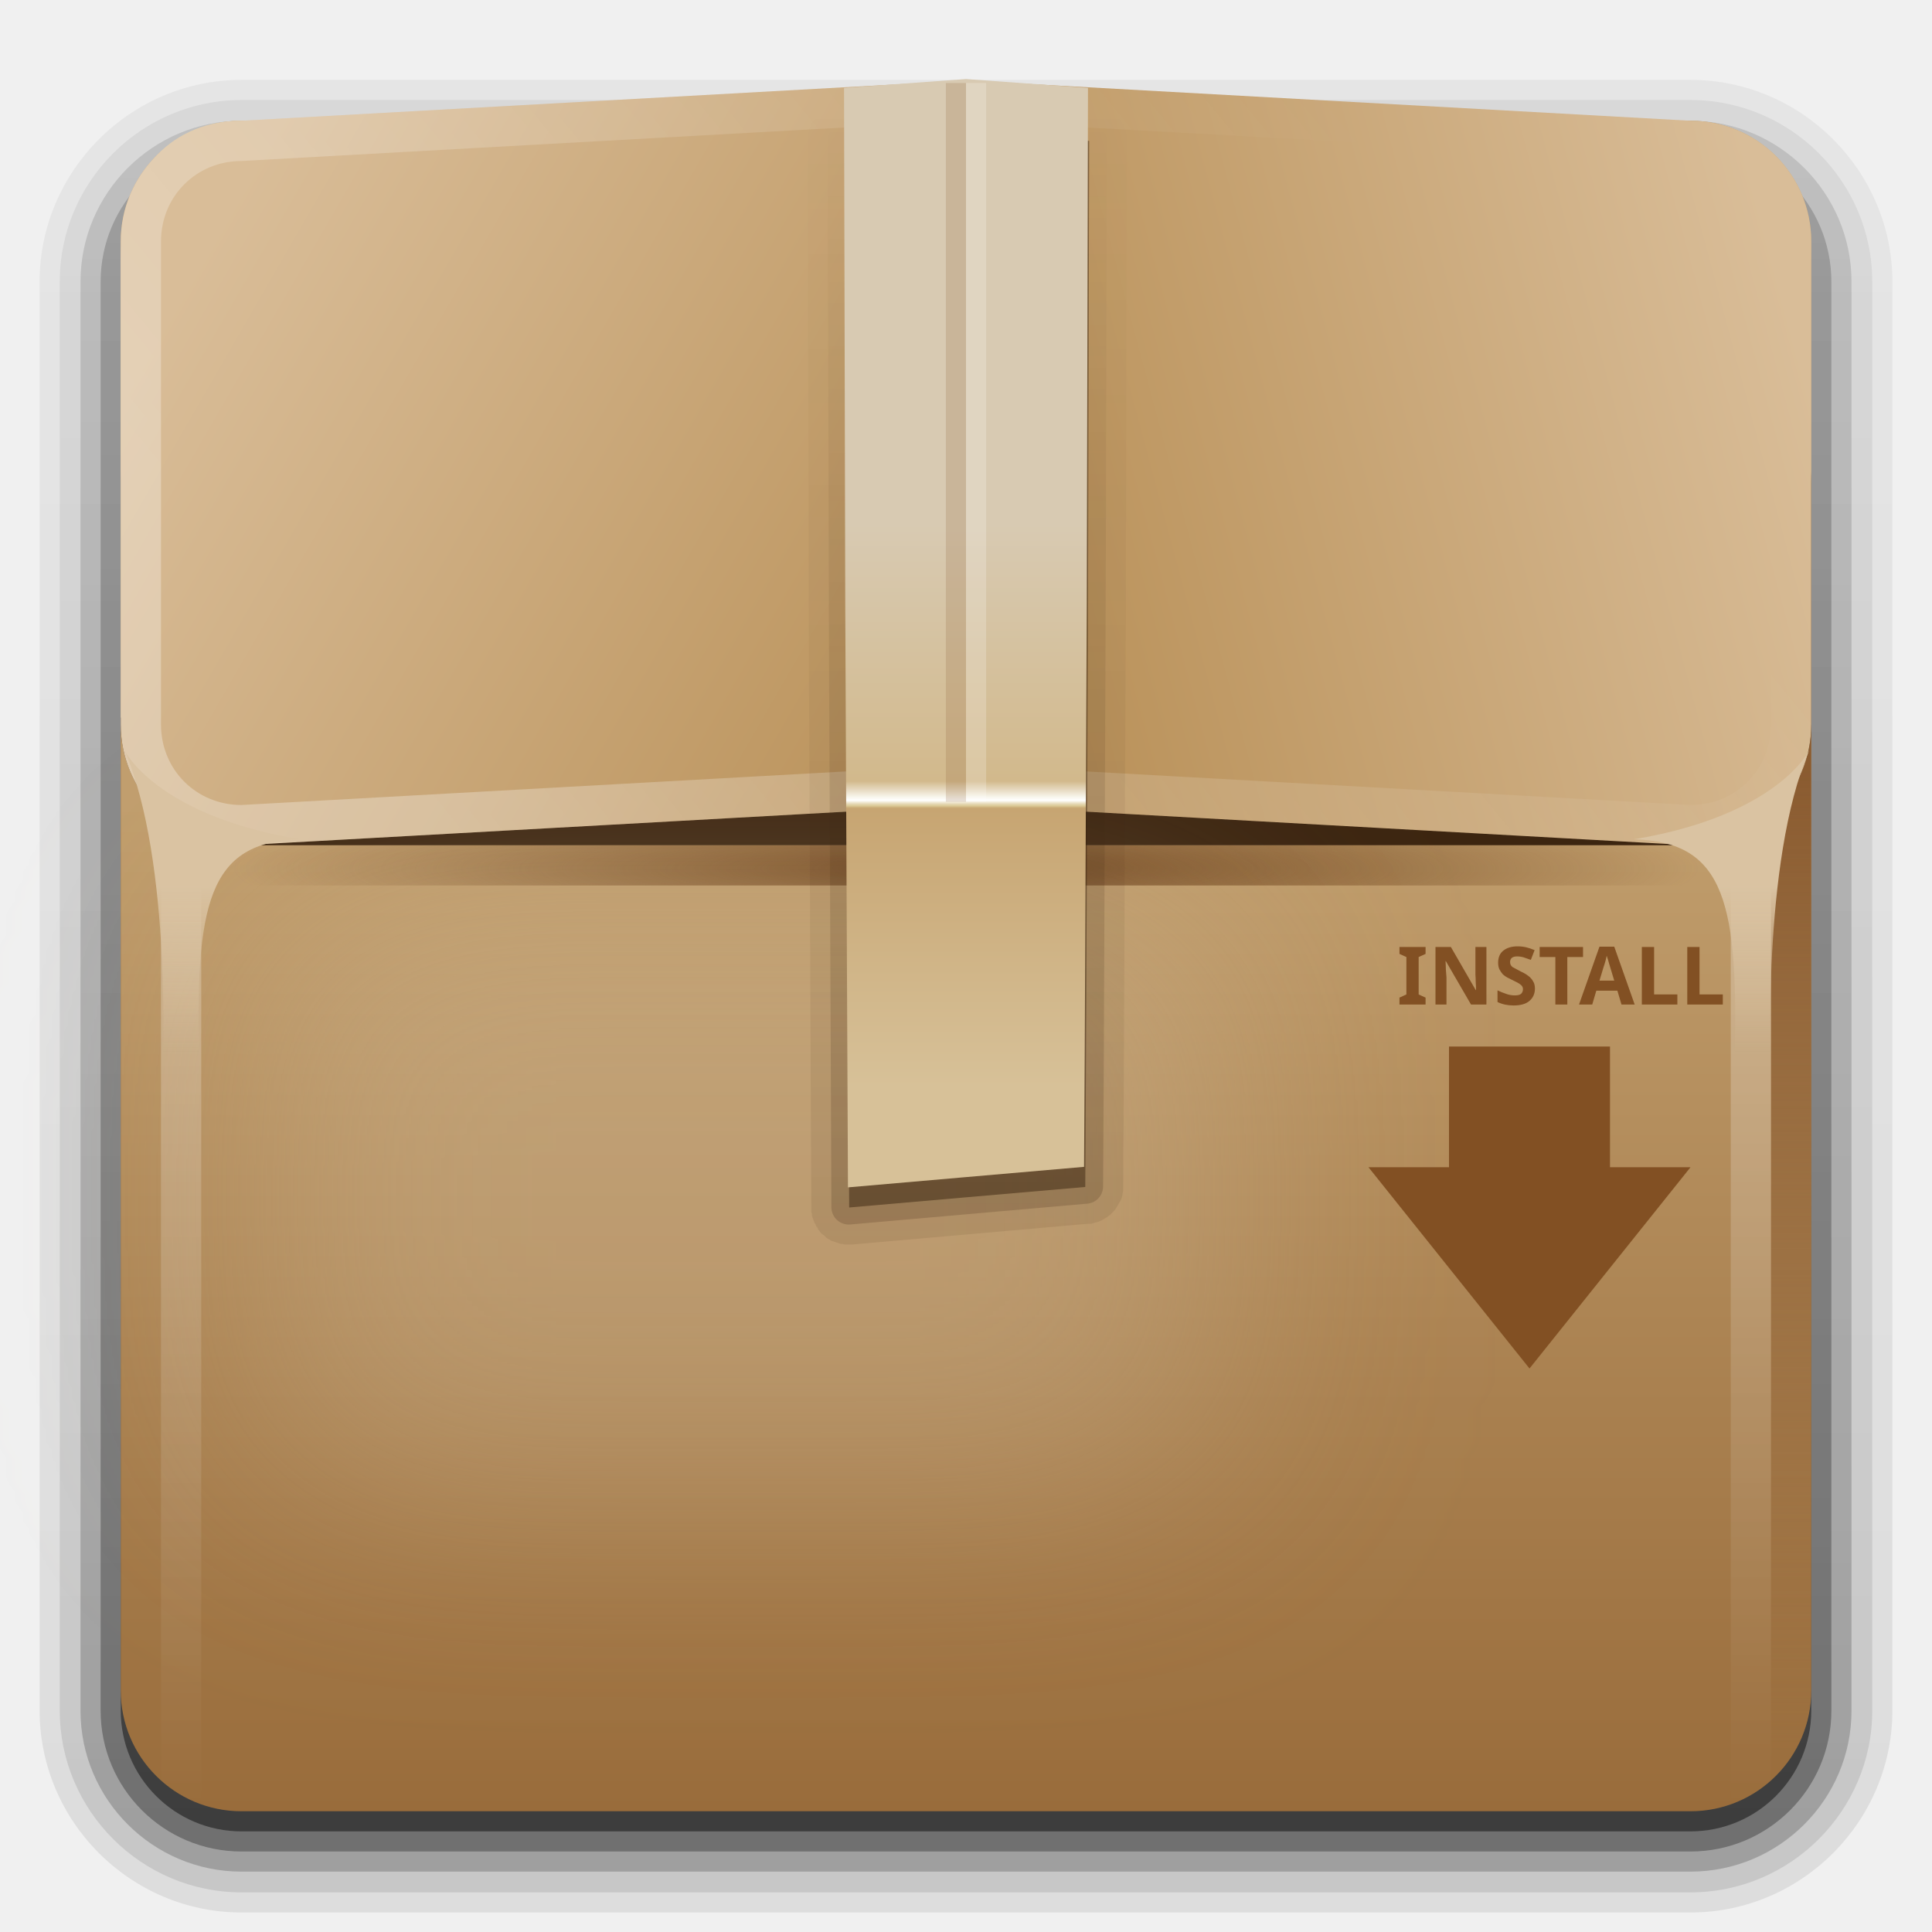
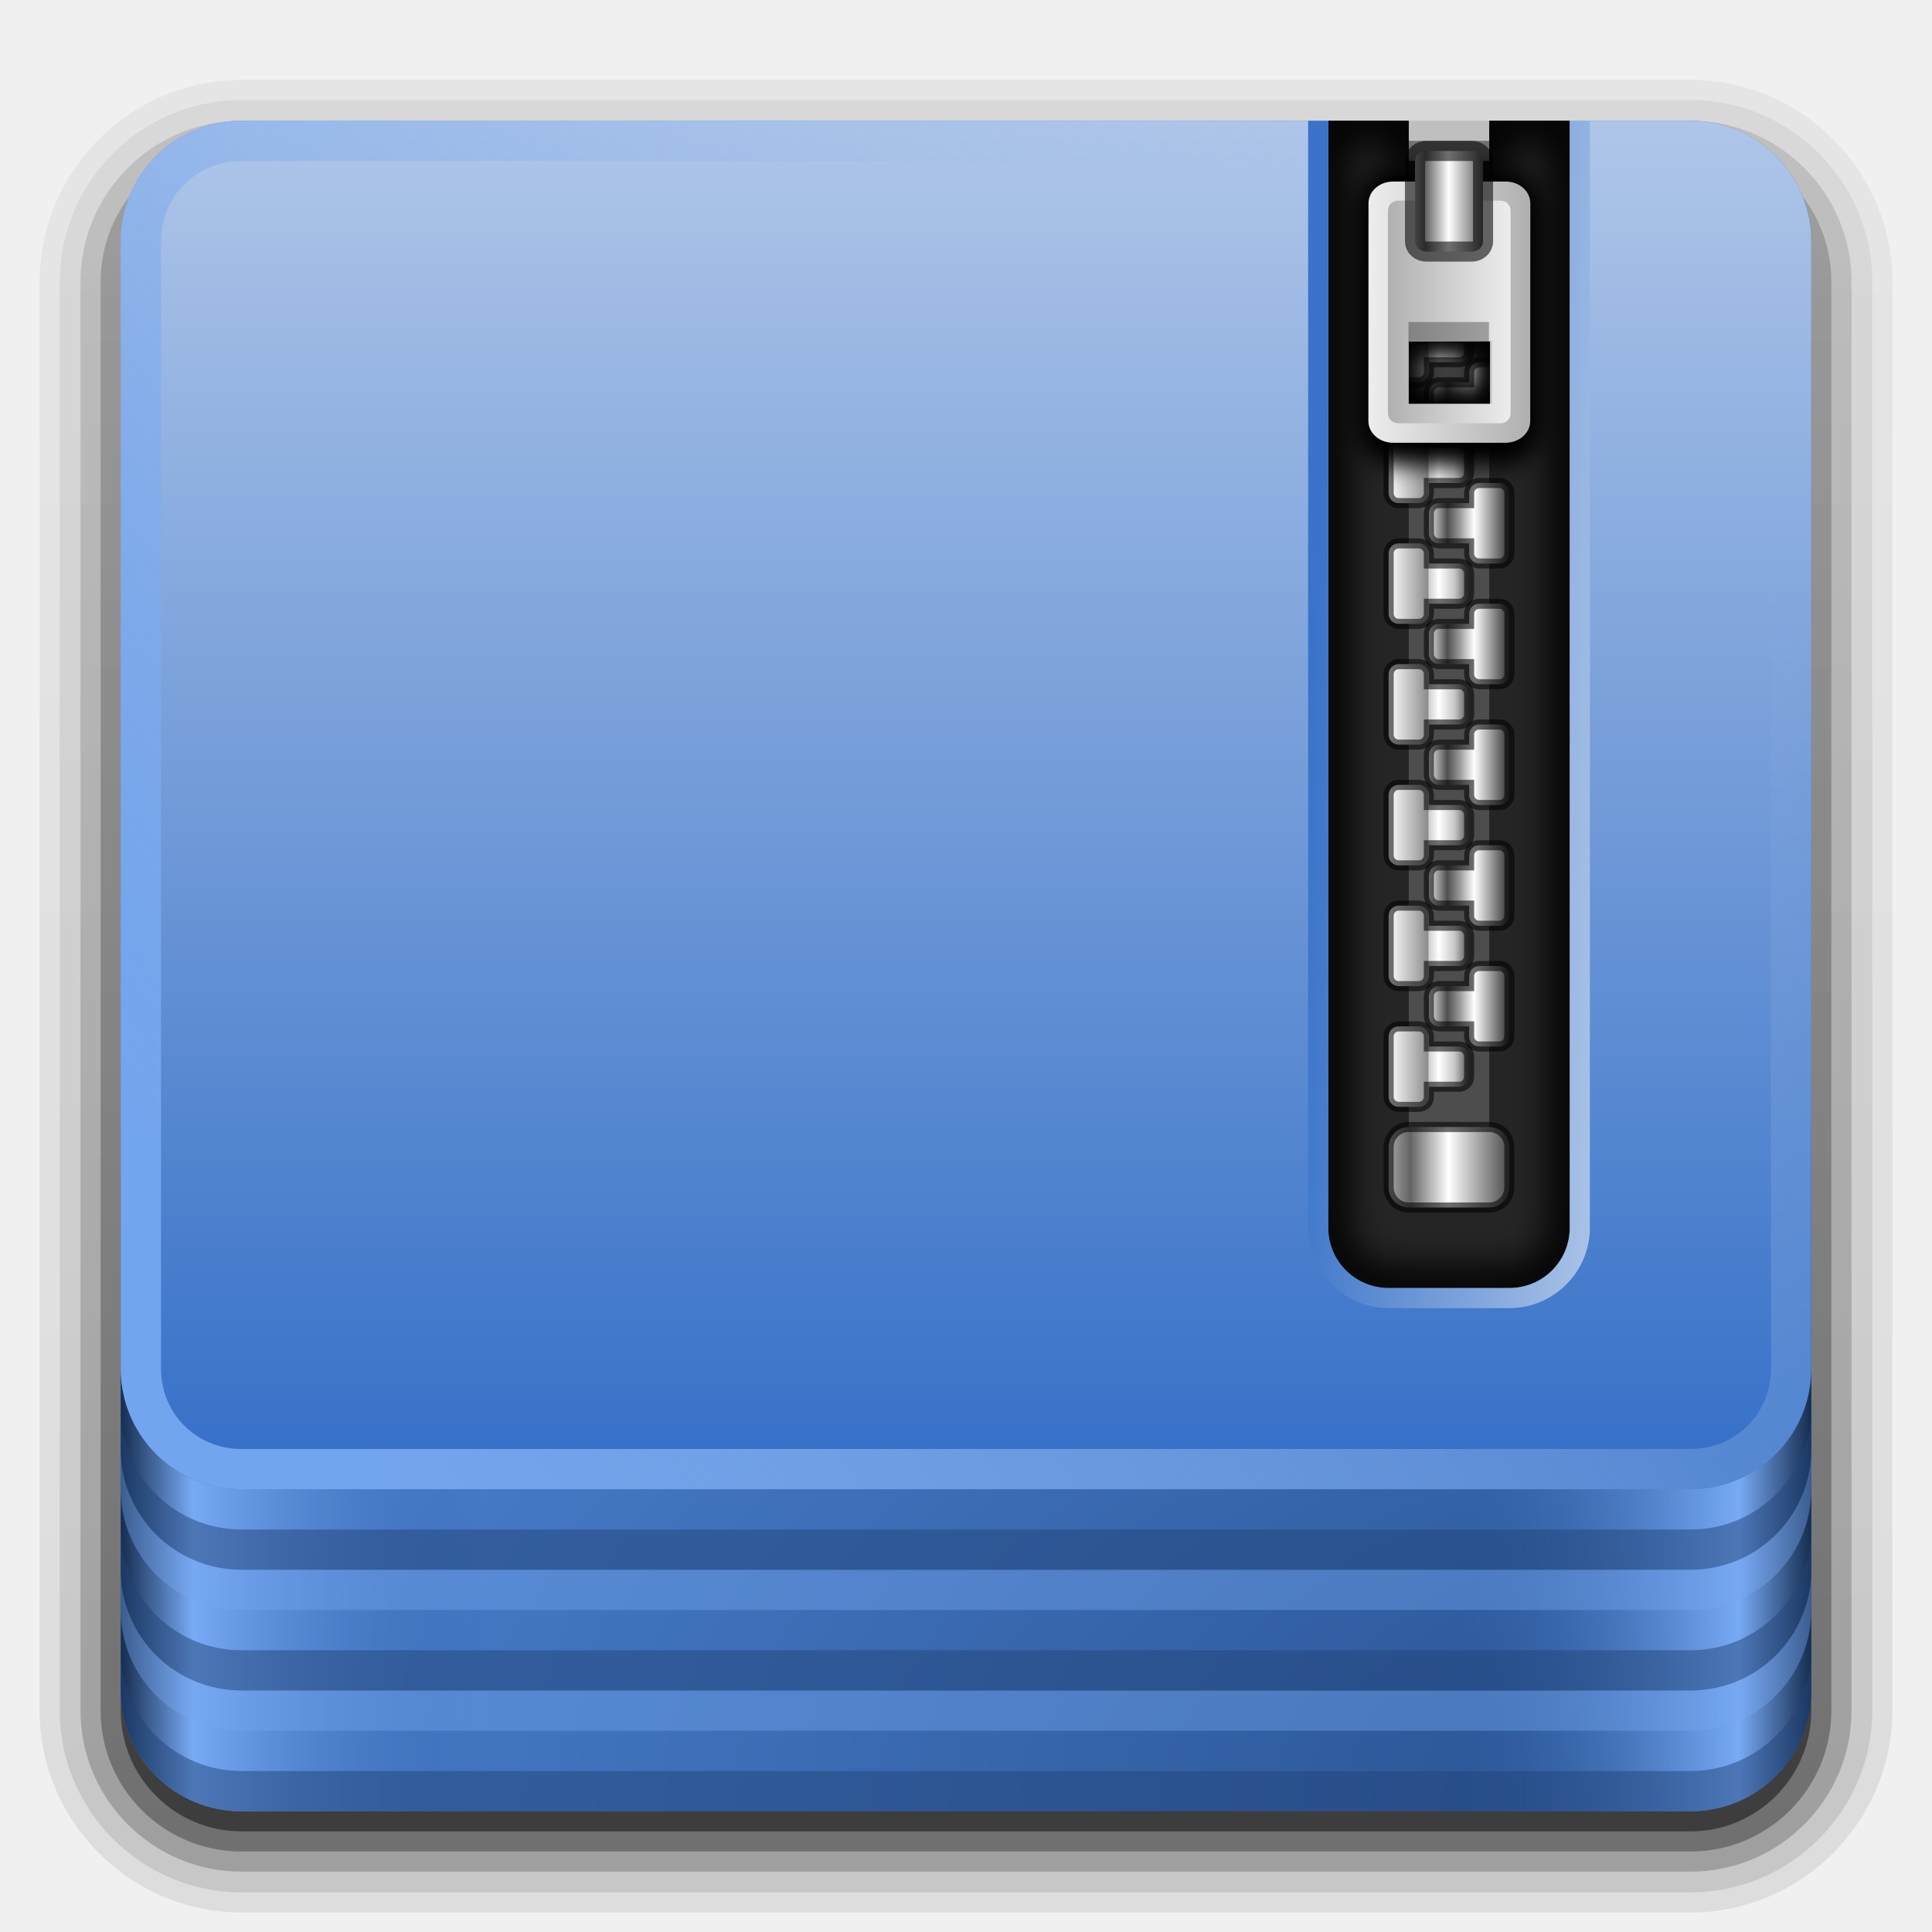
- <svg xmlns="http://www.w3.org/2000/svg" xmlns:xlink="http://www.w3.org/1999/xlink" version="1.0" width="96" height="96" id="svg2408" style="display:inline">
+ <svg xmlns="http://www.w3.org/2000/svg" xmlns:xlink="http://www.w3.org/1999/xlink" style="display:inline" id="svg2408" height="96" width="96" version="1.0">
  <defs id="defs2410">
-     <linearGradient id="linearGradient4426">
-       <stop id="stop4428" style="stop-color:#71461e;stop-opacity:1" offset="0" />
-       <stop id="stop4430" style="stop-color:#71461e;stop-opacity:0" offset="1" />
+     <linearGradient id="linearGradient3327">
+       <stop offset="0" style="stop-color:#73a5ee;stop-opacity:1" id="stop3329" />
+       <stop offset="1" style="stop-color:#abc3e7;stop-opacity:0" id="stop3335" />
    </linearGradient>
-     <linearGradient id="linearGradient4414">
-       <stop id="stop4416" style="stop-color:#dac3a2;stop-opacity:1" offset="0" />
-       <stop id="stop4418" style="stop-color:#dac3a2;stop-opacity:0" offset="1" />
+     <linearGradient id="linearGradient3318">
+       <stop offset="0" style="stop-color:#162d50;stop-opacity:1" id="stop3320" />
+       <stop offset="0.2" style="stop-color:#78aaf5;stop-opacity:1" id="stop3322" />
+       <stop offset="1" style="stop-color:#2d5da5;stop-opacity:0" id="stop3324" />
    </linearGradient>
-     <linearGradient id="linearGradient4370">
-       <stop id="stop4372" style="stop-color:#8a5b30;stop-opacity:1" offset="0" />
-       <stop id="stop4374" style="stop-color:#8a5b30;stop-opacity:0" offset="1" />
+     <linearGradient id="linearGradient3329">
+       <stop offset="0" style="stop-color:#3a73c9;stop-opacity:1" id="stop3331" />
+       <stop offset="1" style="stop-color:#aac3e7;stop-opacity:1" id="stop3333" />
    </linearGradient>
-     <linearGradient id="linearGradient4295">
-       <stop id="stop4297" style="stop-color:#b88f56;stop-opacity:1" offset="0" />
-       <stop id="stop4299" style="stop-color:#d9bd98;stop-opacity:1" offset="1" />
+     <linearGradient id="linearGradient3315">
+       <stop offset="0" style="stop-color:#264f8d;stop-opacity:1" id="stop3317" />
+       <stop offset="1" style="stop-color:#4a7fce;stop-opacity:1" id="stop3319" />
    </linearGradient>
-     <linearGradient id="linearGradient4289">
-       <stop id="stop4291" style="stop-color:#996c3b;stop-opacity:1" offset="0" />
-       <stop id="stop4293" style="stop-color:#c19e6d;stop-opacity:1" offset="1" />
+     <linearGradient id="linearGradient3604">
+       <stop offset="0" style="stop-color:#2f2f2f;stop-opacity:1" id="stop3606" />
+       <stop offset="0.437" style="stop-color:#ffffff;stop-opacity:1" id="stop3608" />
+       <stop offset="0.621" style="stop-color:#979797;stop-opacity:1" id="stop3610" />
+       <stop offset="0.772" style="stop-color:#505050;stop-opacity:1" id="stop3612" />
+       <stop offset="1" style="stop-color:#e6e6e6;stop-opacity:1" id="stop3614" />
    </linearGradient>
-     <linearGradient id="linearGradient5092">
-       <stop id="stop5094" style="stop-color:#be9f6a;stop-opacity:1" offset="0" />
-       <stop id="stop5096" style="stop-color:#e5d2b2;stop-opacity:1" offset="1" />
+     <linearGradient id="linearGradient3435">
+       <stop offset="0" style="stop-color:#ededed;stop-opacity:1" id="stop3437" />
+       <stop offset="1" style="stop-color:#b0b0b0;stop-opacity:1" id="stop3439" />
    </linearGradient>
-     <linearGradient x1="45.448" y1="92.54" x2="45.448" y2="7.017" id="ButtonShadow" gradientUnits="userSpaceOnUse" gradientTransform="scale(1.005865,0.994169)">
-       <stop id="stop3750" style="stop-color:#000000;stop-opacity:1" offset="0" />
-       <stop id="stop3752" style="stop-color:#000000;stop-opacity:0.588" offset="1" />
+     <linearGradient id="linearGradient3354">
+       <stop offset="0" style="stop-color:#b4b4b4;stop-opacity:1" id="stop3356" />
+       <stop offset="0.205" style="stop-color:#646464;stop-opacity:1" id="stop3362" />
+       <stop offset="0.496" style="stop-color:#ffffff;stop-opacity:1" id="stop3364" />
+       <stop offset="1" style="stop-color:#3c3c3c;stop-opacity:1" id="stop3358" />
    </linearGradient>
-     <linearGradient id="linearGradient3737">
-       <stop id="stop3739" style="stop-color:#ffffff;stop-opacity:1" offset="0" />
-       <stop id="stop3741" style="stop-color:#ffffff;stop-opacity:0" offset="1" />
+     <linearGradient id="linearGradient3290">
+       <stop offset="0" style="stop-color:#ffffff;stop-opacity:1" id="stop3292" />
+       <stop offset="0.49" style="stop-color:#8c8c8c;stop-opacity:1" id="stop3304" />
+       <stop offset="0.5" style="stop-color:#cfcfcf;stop-opacity:1" id="stop3306" />
+       <stop offset="0.623" style="stop-color:#ffffff;stop-opacity:1" id="stop3298" />
+       <stop offset="0.817" style="stop-color:#c8c8c8;stop-opacity:1" id="stop3300" />
+       <stop offset="1" style="stop-color:#505050;stop-opacity:1" id="stop3294" />
    </linearGradient>
-     <linearGradient x1="54.187" y1="90" x2="54.187" y2="39.853" id="linearGradient3706" xlink:href="#linearGradient4289" gradientUnits="userSpaceOnUse" />
-     <filter color-interpolation-filters="sRGB" id="filter3174">
-       <feGaussianBlur id="feGaussianBlur3176" stdDeviation="1.71" />
+     <linearGradient id="linearGradient3199">
+       <stop offset="0" style="stop-color:#3771c8;stop-opacity:1" id="stop3201" />
+       <stop offset="1" style="stop-color:#afc6e9;stop-opacity:1" id="stop3203" />
+     </linearGradient>
+     <linearGradient gradientTransform="scale(1.005865,0.994169)" gradientUnits="userSpaceOnUse" id="ButtonShadow" y2="7.017" x2="45.448" y1="92.54" x1="45.448">
+       <stop offset="0" style="stop-color:#000000;stop-opacity:1" id="stop3750" />
+       <stop offset="1" style="stop-color:#000000;stop-opacity:0.588" id="stop3752" />
+     </linearGradient>
+     <filter id="filter3174" color-interpolation-filters="sRGB">
+       <feGaussianBlur stdDeviation="1.71" id="feGaussianBlur3176" />
    </filter>
-     <filter x="-0.312" y="-0.426" width="1.623" height="1.853" color-interpolation-filters="sRGB" id="filter4362">
-       <feGaussianBlur id="feGaussianBlur4364" stdDeviation="6.212" />
+     <linearGradient gradientUnits="userSpaceOnUse" xlink:href="#linearGradient3327" id="linearGradient3220" y2="27.429" x2="87.5" y1="74" x1="19.036" />
+     <linearGradient gradientUnits="userSpaceOnUse" xlink:href="#linearGradient3318" id="linearGradient3234" y2="73" x2="24" y1="73" x1="6" />
+     <linearGradient gradientTransform="matrix(-1,0,0,1,96,0)" gradientUnits="userSpaceOnUse" xlink:href="#linearGradient3318" id="linearGradient3246" y2="73" x2="24" y1="73" x1="6" />
+     <linearGradient gradientUnits="userSpaceOnUse" xlink:href="#linearGradient3199" id="linearGradient3223" y2="5.833" x2="38.748" y1="72.409" x1="38.748" />
+     <radialGradient gradientTransform="matrix(0,-1.085034,2,0,-90,187.6531)" gradientUnits="userSpaceOnUse" xlink:href="#linearGradient3315" id="radialGradient3229" fy="90" fx="90" r="42" cy="90" cx="90" />
+     <clipPath id="clipPath3235">
+       <path style="fill:#ffffff;fill-opacity:1;fill-rule:nonzero;stroke:none" id="path3237" d="m 66,6 0,55 c 0,1.662 1.338,3 3,3 l 6,0 c 1.662,0 3,-1.338 3,-3 l 0,-55 -4,0 0,2 -4,0 0,-2 -4,0 z" />
+     </clipPath>
+     <filter id="filter3243" color-interpolation-filters="sRGB" height="1.073" width="1.332" y="-0.037" x="-0.166">
+       <feGaussianBlur stdDeviation="0.9" id="feGaussianBlur3245" />
    </filter>
-     <linearGradient x1="47.079" y1="32.783" x2="6.596" y2="9.41" id="linearGradient5100" xlink:href="#linearGradient5092" gradientUnits="userSpaceOnUse" />
-     <linearGradient x1="48" y1="42" x2="6.781" y2="18.202" id="linearGradient2489" xlink:href="#linearGradient4295" gradientUnits="userSpaceOnUse" />
-     <linearGradient x1="47.227" y1="29.04" x2="6.33" y2="18.082" id="linearGradient3264" xlink:href="#linearGradient4295" gradientUnits="userSpaceOnUse" gradientTransform="matrix(-1,0,0,1,96,0)" />
-     <linearGradient x1="23.143" y1="42" x2="66.964" y2="6" id="linearGradient3285" xlink:href="#linearGradient3737" gradientUnits="userSpaceOnUse" />
-     <linearGradient x1="8" y1="38.127" x2="8" y2="71.877" id="linearGradient4376" xlink:href="#linearGradient4370" gradientUnits="userSpaceOnUse" />
-     <linearGradient x1="10" y1="40.263" x2="10" y2="89.666" id="linearGradient4394" xlink:href="#linearGradient3737" gradientUnits="userSpaceOnUse" />
-     <linearGradient x1="8" y1="38.127" x2="8" y2="87.03" id="linearGradient4400" xlink:href="#linearGradient4370" gradientUnits="userSpaceOnUse" gradientTransform="matrix(-1,0,0,1,96,0)" />
-     <linearGradient x1="10" y1="40.263" x2="10" y2="89.666" id="linearGradient4402" xlink:href="#linearGradient3737" gradientUnits="userSpaceOnUse" gradientTransform="matrix(-1,0,0,1,96,0)" />
-     <linearGradient x1="8.965" y1="44.04" x2="8.965" y2="52.263" id="linearGradient4420" xlink:href="#linearGradient4414" gradientUnits="userSpaceOnUse" />
-     <linearGradient x1="8.965" y1="44.04" x2="8.965" y2="52.263" id="linearGradient4424" xlink:href="#linearGradient4414" gradientUnits="userSpaceOnUse" gradientTransform="matrix(-1,0,0,1,96.08693,0)" />
-     <radialGradient cx="48" cy="73.146" r="42" fx="48" fy="73.146" id="radialGradient4432" xlink:href="#linearGradient4426" gradientUnits="userSpaceOnUse" gradientTransform="matrix(0.867765,0,0,0.09523809,6.34728,36.19048)" />
-     <linearGradient x1="45.448" y1="92.54" x2="45.448" y2="7.017" id="ButtonShadow-0" gradientUnits="userSpaceOnUse" gradientTransform="matrix(1.005865,0,0,0.994169,100,0)">
-       <stop id="stop3750-8" style="stop-color:#000000;stop-opacity:1" offset="0" />
-       <stop id="stop3752-5" style="stop-color:#000000;stop-opacity:0.588" offset="1" />
+     <linearGradient gradientTransform="translate(0,-1)" gradientUnits="userSpaceOnUse" xlink:href="#linearGradient3354" id="linearGradient3360" y2="59" x2="75.25" y1="59" x1="68.75" />
+     <linearGradient gradientTransform="translate(0,-1)" gradientUnits="userSpaceOnUse" xlink:href="#linearGradient3290" id="linearGradient3372" y2="54" x2="73" y1="54" x1="69" />
+     <linearGradient gradientUnits="userSpaceOnUse" xlink:href="#linearGradient3329" id="linearGradient3393" y2="65" x2="79" y1="64.163" x1="63.485" />
+     <filter id="filter3429" color-interpolation-filters="sRGB" height="1.191" width="1.324" y="-0.095" x="-0.162">
+       <feGaussianBlur stdDeviation="0.536" id="feGaussianBlur3431" />
+     </filter>
+     <linearGradient gradientTransform="matrix(-1,0,0,1,144.0312,-2)" gradientUnits="userSpaceOnUse" xlink:href="#linearGradient3435" id="linearGradient3489" y2="17.5" x2="75.062" y1="17.5" x1="68.969" />
+     <linearGradient gradientTransform="translate(0,-2)" gradientUnits="userSpaceOnUse" xlink:href="#linearGradient3435" id="linearGradient3516" y2="17.763" x2="75.971" y1="17.763" x1="68.029" />
+     <linearGradient gradientTransform="matrix(1.126269,0,0,1,-7.401969,-49.5)" gradientUnits="userSpaceOnUse" xlink:href="#linearGradient3354" id="linearGradient3530" y2="59" x2="72.251" y1="59" x1="68.75" />
+     <linearGradient gradientTransform="matrix(-1,0,0,1,144,-4)" gradientUnits="userSpaceOnUse" xlink:href="#linearGradient3604" id="linearGradient3602" y2="54" x2="73" y1="54" x1="69" />
+     <clipPath id="clipPath3369">
+       <path style="fill:#ffffff;fill-opacity:1;fill-rule:nonzero;stroke:none" id="path3371" d="m 8.031,66.656 c -2.216,0 -4,1.784 -4,4 l 0,32.906 c 0,2.216 1.784,4 4,4 l 46.062,0 c 2.216,0 4,-1.784 4,-4 l 0,-32.906 c 0,-2.216 -1.784,-4 -4,-4 l -46.062,0 z M 31.75,80 c 0.585,1.3e-5 1.099,0.086 1.562,0.281 0.463,0.183 0.897,0.459 1.25,0.812 0.366,0.341 0.663,0.763 0.906,1.25 0.244,0.475 0.448,1.009 0.594,1.594 l -1.719,0.469 c -0.11,-0.414 -0.26,-0.796 -0.406,-1.125 -0.134,-0.329 -0.293,-0.612 -0.5,-0.844 -0.207,-0.244 -0.439,-0.409 -0.719,-0.531 -0.268,-0.134 -0.591,-0.219 -0.969,-0.219 -0.646,1.1e-5 -1.179,0.171 -1.594,0.5 -0.414,0.329 -0.756,0.77 -1,1.281 -0.232,0.5 -0.403,1.047 -0.5,1.656 -0.085,0.609 -0.125,1.177 -0.125,1.75 -2e-6,0.573 0.04,1.179 0.125,1.812 0.085,0.621 0.237,1.214 0.469,1.75 0.232,0.536 0.567,0.99 0.969,1.344 0.414,0.341 0.936,0.5 1.594,0.5 0.439,10e-7 0.839,-0.098 1.156,-0.281 0.329,-0.183 0.612,-0.433 0.844,-0.75 0.231,-0.317 0.416,-0.667 0.562,-1.094 0.158,-0.426 0.258,-0.888 0.344,-1.375 l 1.719,0.531 c -0.134,0.621 -0.331,1.221 -0.562,1.781 -0.219,0.56 -0.509,1.061 -0.875,1.5 -0.366,0.426 -0.801,0.775 -1.312,1.031 -0.5,0.256 -1.099,0.375 -1.781,0.375 -0.658,0 -1.238,-0.105 -1.75,-0.312 -0.512,-0.207 -0.966,-0.49 -1.344,-0.844 -0.366,-0.353 -0.65,-0.756 -0.906,-1.219 -0.244,-0.475 -0.467,-0.976 -0.625,-1.5 -0.146,-0.524 -0.252,-1.045 -0.312,-1.594 -0.061,-0.56 -0.094,-1.113 -0.094,-1.625 -1e-6,-0.487 0.033,-0.995 0.094,-1.531 0.073,-0.536 0.185,-1.051 0.344,-1.562 0.158,-0.512 0.369,-1.018 0.625,-1.469 0.256,-0.463 0.572,-0.865 0.938,-1.219 0.378,-0.353 0.825,-0.618 1.312,-0.812 C 30.562,80.105 31.116,80 31.75,80 z m -11.625,0.219 1.719,0 4.406,13.562 -2,0 -1.219,-4 -4,0 -1.125,4 -1.906,0 4.125,-13.562 z m 18.031,0 7.844,0 0,1.719 -6.094,0 0,3.969 5.281,0 0,1.719 -5.281,0 0,4.438 6.344,0 0,1.719 -8.094,0 0,-13.562 z M 21,82.969 c -0.183,0.877 -0.4,1.753 -0.656,2.594 -0.256,0.829 -0.525,1.659 -0.781,2.5 l 2.906,0 C 22.225,87.222 21.956,86.372 21.688,85.531 21.432,84.691 21.219,83.834 21,82.969 z" />
+     </clipPath>
+     <linearGradient gradientTransform="matrix(1.005865,0,0,0.994169,100,0)" gradientUnits="userSpaceOnUse" id="ButtonShadow-0" y2="7.017" x2="45.448" y1="92.54" x1="45.448">
+       <stop offset="0" style="stop-color:#000000;stop-opacity:1" id="stop3750-8" />
+       <stop offset="1" style="stop-color:#000000;stop-opacity:0.588" id="stop3752-5" />
    </linearGradient>
-     <linearGradient x1="32.251" y1="6.132" x2="32.251" y2="90.239" id="linearGradient3780" xlink:href="#ButtonShadow-0" gradientUnits="userSpaceOnUse" gradientTransform="matrix(1.02381,0,0,1.011905,-1.142857,-98.07143)" />
-     <linearGradient x1="32.251" y1="6.132" x2="32.251" y2="90.239" id="linearGradient3772" xlink:href="#ButtonShadow-0" gradientUnits="userSpaceOnUse" gradientTransform="matrix(1.02381,0,0,1.011905,-1.142857,-98.07143)" />
-     <linearGradient x1="32.251" y1="6.132" x2="32.251" y2="90.239" id="linearGradient3725" xlink:href="#ButtonShadow-0" gradientUnits="userSpaceOnUse" gradientTransform="matrix(1.02381,0,0,1.011905,-1.142857,-98.07143)" />
-     <linearGradient x1="32.251" y1="6.132" x2="32.251" y2="90.239" id="linearGradient3721" xlink:href="#ButtonShadow-0" gradientUnits="userSpaceOnUse" gradientTransform="translate(0,-97)" />
-     <linearGradient x1="32.251" y1="6.132" x2="32.251" y2="90.239" id="linearGradient3760" xlink:href="#ButtonShadow-0" gradientUnits="userSpaceOnUse" gradientTransform="matrix(1.02381,0,0,1.011905,-1.142857,-98.07143)" />
-     <linearGradient x1="50.499" y1="19.882" x2="50.499" y2="47.295" id="linearGradient3277-8" xlink:href="#linearGradient4309-3" gradientUnits="userSpaceOnUse" gradientTransform="matrix(1.020061,0,0,1.020061,-5.298197,5.756205)" />
-     <linearGradient x1="52.25" y1="47.247" x2="52.25" y2="0.239" id="linearGradient4309-3" gradientUnits="userSpaceOnUse">
-       <stop id="stop4311-7" style="stop-color:#d8cab2;stop-opacity:1" offset="0" />
-       <stop id="stop4321-4" style="stop-color:#d2b98c;stop-opacity:1" offset="0.457" />
-       <stop id="stop4323-9" style="stop-color:#f9f7ef;stop-opacity:1" offset="0.486" />
-       <stop id="stop4325-6" style="stop-color:#ffffff;stop-opacity:1" offset="0.491" />
-       <stop id="stop4327-3" style="stop-color:#fbf9f4;stop-opacity:1" offset="0.492" />
-       <stop id="stop4329-5" style="stop-color:#efe7d0;stop-opacity:1" offset="0.495" />
-       <stop id="stop4331-4" style="stop-color:#e4d6b0;stop-opacity:1" offset="0.498" />
-       <stop id="stop4333-7" style="stop-color:#dac894;stop-opacity:1" offset="0.501" />
-       <stop id="stop4335-5" style="stop-color:#c7a572;stop-opacity:1" offset="0.505" />
-       <stop id="stop4347-7" style="stop-color:#d7c198;stop-opacity:1" offset="1" />
-     </linearGradient>
-     <linearGradient x1="46.796" y1="60.307" x2="46.796" y2="6.018" id="linearGradient3942" xlink:href="#linearGradient3928" gradientUnits="userSpaceOnUse" />
-     <linearGradient id="linearGradient3928">
-       <stop id="stop3930" style="stop-color:#3a240f;stop-opacity:1" offset="0" />
-       <stop id="stop3932" style="stop-color:#3a240f;stop-opacity:0" offset="1" />
-     </linearGradient>
-     <linearGradient x1="48.401" y1="61.991" x2="48.401" y2="4.667" id="linearGradient3934" xlink:href="#linearGradient3928" gradientUnits="userSpaceOnUse" />
+     <linearGradient gradientTransform="matrix(1.02381,0,0,1.011905,-1.142857,-98.07143)" gradientUnits="userSpaceOnUse" xlink:href="#ButtonShadow-0" id="linearGradient3780" y2="90.239" x2="32.251" y1="6.132" x1="32.251" />
+     <linearGradient gradientTransform="matrix(1.02381,0,0,1.011905,-1.142857,-98.07143)" gradientUnits="userSpaceOnUse" xlink:href="#ButtonShadow-0" id="linearGradient3772" y2="90.239" x2="32.251" y1="6.132" x1="32.251" />
+     <linearGradient gradientTransform="matrix(1.02381,0,0,1.011905,-1.142857,-98.07143)" gradientUnits="userSpaceOnUse" xlink:href="#ButtonShadow-0" id="linearGradient3725" y2="90.239" x2="32.251" y1="6.132" x1="32.251" />
+     <linearGradient gradientTransform="translate(0,-97)" gradientUnits="userSpaceOnUse" xlink:href="#ButtonShadow-0" id="linearGradient3721" y2="90.239" x2="32.251" y1="6.132" x1="32.251" />
+     <linearGradient gradientTransform="matrix(1.02381,0,0,1.011905,-1.142857,-98.07143)" gradientUnits="userSpaceOnUse" xlink:href="#ButtonShadow-0" id="linearGradient3760" y2="90.239" x2="32.251" y1="6.132" x1="32.251" />
  </defs>
-   <g id="layer2" style="display:none">
-     <path d="M 11,7 48,5 85,7 c 3.324,0 6,2.676 6,6 l 0,73 c 0,3.324 -2.676,6 -6,6 L 11,92 C 7.676,92 5,89.324 5,86 L 5,13 C 5,9.676 7.676,7 11,7 z" id="rect3745" style="opacity:0.9;fill:url(#ButtonShadow);fill-opacity:1;fill-rule:nonzero;stroke:none;filter:url(#filter3174)" />
+   <g style="display:none" id="layer2">
+     <rect style="opacity:0.9;fill:url(#ButtonShadow);fill-opacity:1;fill-rule:nonzero;stroke:none;filter:url(#filter3174)" id="rect3745" y="7" x="5" ry="6" rx="6" height="85" width="86" />
  </g>
-   <g id="layer5" style="display:inline">
-     <path d="m 12,-95.031 c -5.511,0 -10.031,4.52 -10.031,10.031 l 0,71 c 0,5.511 4.52,10.031 10.031,10.031 l 72,0 c 5.511,0 10.031,-4.52 10.031,-10.031 l 0,-71 c 0,-5.511 -4.52,-10.031 -10.031,-10.031 l -72,0 z" transform="scale(1,-1)" id="path3786" style="opacity:0.08;fill:url(#linearGradient3760);fill-opacity:1;fill-rule:nonzero;stroke:none;display:inline" />
-     <path d="m 12,-94.031 c -4.972,0 -9.031,4.06 -9.031,9.031 l 0,71 c 0,4.972 4.06,9.031 9.031,9.031 l 72,0 c 4.972,0 9.031,-4.06 9.031,-9.031 l 0,-71 c 0,-4.972 -4.06,-9.031 -9.031,-9.031 l -72,0 z" transform="scale(1,-1)" id="path3778" style="opacity:0.1;fill:url(#linearGradient3780);fill-opacity:1;fill-rule:nonzero;stroke:none;display:inline" />
-     <path d="m 12,-93 c -4.409,0 -8,3.591 -8,8 l 0,71 c 0,4.409 3.591,8 8,8 l 72,0 c 4.409,0 8,-3.591 8,-8 l 0,-71 c 0,-4.409 -3.591,-8 -8,-8 l -72,0 z" transform="scale(1,-1)" id="path3770" style="opacity:0.2;fill:url(#linearGradient3772);fill-opacity:1;fill-rule:nonzero;stroke:none;display:inline" />
-     <rect width="86" height="85" rx="7" ry="7" x="5" y="-92" transform="scale(1,-1)" id="rect3723" style="opacity:0.3;fill:url(#linearGradient3725);fill-opacity:1;fill-rule:nonzero;stroke:none;display:inline" />
-     <rect width="84" height="84" rx="6" ry="6" x="6" y="-91" transform="scale(1,-1)" id="rect3716" style="opacity:0.45;fill:url(#linearGradient3721);fill-opacity:1;fill-rule:nonzero;stroke:none;display:inline" />
+   <g style="display:inline" id="layer6">
+     <path style="opacity:0.08;fill:url(#linearGradient3760);fill-opacity:1;fill-rule:nonzero;stroke:none;display:inline" id="path3786" transform="scale(1,-1)" d="m 12,-95.031 c -5.511,0 -10.031,4.52 -10.031,10.031 l 0,71 c 0,5.511 4.52,10.031 10.031,10.031 l 72,0 c 5.511,0 10.031,-4.52 10.031,-10.031 l 0,-71 c 0,-5.511 -4.52,-10.031 -10.031,-10.031 l -72,0 z" />
+     <path style="opacity:0.1;fill:url(#linearGradient3780);fill-opacity:1;fill-rule:nonzero;stroke:none;display:inline" id="path3778" transform="scale(1,-1)" d="m 12,-94.031 c -4.972,0 -9.031,4.06 -9.031,9.031 l 0,71 c 0,4.972 4.06,9.031 9.031,9.031 l 72,0 c 4.972,0 9.031,-4.06 9.031,-9.031 l 0,-71 c 0,-4.972 -4.06,-9.031 -9.031,-9.031 l -72,0 z" />
+     <path style="opacity:0.2;fill:url(#linearGradient3772);fill-opacity:1;fill-rule:nonzero;stroke:none;display:inline" id="path3770" transform="scale(1,-1)" d="m 12,-93 c -4.409,0 -8,3.591 -8,8 l 0,71 c 0,4.409 3.591,8 8,8 l 72,0 c 4.409,0 8,-3.591 8,-8 l 0,-71 c 0,-4.409 -3.591,-8 -8,-8 l -72,0 z" />
+     <rect style="opacity:0.3;fill:url(#linearGradient3725);fill-opacity:1;fill-rule:nonzero;stroke:none;display:inline" id="rect3723" transform="scale(1,-1)" y="-92" x="5" ry="7" rx="7" height="85" width="86" />
+     <rect style="opacity:0.45;fill:url(#linearGradient3721);fill-opacity:1;fill-rule:nonzero;stroke:none;display:inline" id="rect3716" transform="scale(1,-1)" y="-91" x="6" ry="6" rx="6" height="84" width="84" />
  </g>
-   <g id="layer1" style="display:inline">
-     <path d="m 6,36 0,48 c 0,1.782 0.775,3.372 2,4.469 L 8,36 6,36 z" id="rect5138" style="fill:url(#linearGradient4376);fill-opacity:1;fill-rule:nonzero;stroke:none" />
-     <rect width="84" height="84" rx="6" ry="6" x="6" y="6" id="rect2419" style="fill:url(#linearGradient3706);fill-opacity:1;fill-rule:nonzero;stroke:none" />
-     <path d="m 6,36 0,2 c 0,3.324 2.676,6 6,6 l 72,0 c 3.324,0 6,-2.676 6,-6 l 0,-2 c 0,3.324 -2.676,6 -6,6 L 12,42 C 8.676,42 6,39.324 6,36 z" id="path3287" style="fill:url(#radialGradient4432);fill-opacity:1;fill-rule:nonzero;stroke:none" />
-     <path d="m 90,36 0,48 c 0,1.782 -0.775,3.372 -2,4.469 L 88,36 l 2,0 z" id="path4396" style="fill:url(#linearGradient4400);fill-opacity:1;fill-rule:nonzero;stroke:none" />
-     <rect width="84" height="24" rx="6" ry="6" x="6" y="18" id="rect2483" style="fill:#3c2510;fill-opacity:1;fill-rule:nonzero;stroke:none" />
-     <path d="m 88,36 0,52.469 c -0.577,0.516 -1.255,0.923 -2,1.188 L 86,36 l 2,0 z" id="path4398" style="opacity:0.3;fill:url(#linearGradient4402);fill-opacity:1;fill-rule:nonzero;stroke:none" />
-     <path d="m 8,36 0,52.469 c 0.577,0.516 1.255,0.923 2,1.188 L 10,36 8,36 z" id="path4378" style="opacity:0.3;fill:url(#linearGradient4394);fill-opacity:1;fill-rule:nonzero;stroke:none" />
-     <path d="M 12,6 C 8.773,6 6,8.259 6,13 L 6,15 6,35.656 48,35.691 48,6 14,6 12,6 z" id="path5055" style="fill:url(#linearGradient5100);fill-opacity:1;fill-rule:nonzero;stroke:none" />
-     <rect width="47.856" height="34.977" rx="6" ry="6" x="12.753" y="41.957" transform="matrix(1,0,0,0.8555957,0,8.58413)" id="rect4356" style="opacity:0.3;fill:#dac7a8;fill-opacity:1;fill-rule:nonzero;stroke:none;filter:url(#filter4362)" />
-     <path d="M 12,6 C 8.676,6 6,8.676 6,12 l 0,24 c 0,3.324 2.676,6 6,6 L 48,40 48,4 12,6 z" id="rect2481" style="fill:url(#linearGradient2489);fill-opacity:1;fill-rule:nonzero;stroke:none" />
-     <path d="m 84,6 c 3.324,0 6,2.676 6,6 l 0,24 c 0,3.324 -2.676,6 -6,6 L 48,40 48,4 84,6 z" id="path3262" style="fill:url(#linearGradient3264);fill-opacity:1;fill-rule:nonzero;stroke:none" />
-     <path d="M 12,6 C 8.676,6 6,8.676 6,12 l 0,24 c 0,3.324 2.676,6 6,6 l 36,-2 36,2 c 3.324,0 6,-2.676 6,-6 L 90,12 C 90,8.676 87.324,6 84,6 L 48,4 12,6 z m 0,2 36,-2 36,2 c 2.246,0 4,1.754 4,4 l 0,24 c 0,2.246 -1.754,4 -4,4 L 48,38 12,40 C 9.754,40 8,38.246 8,36 L 8,12 C 8,9.754 9.754,8 12,8 z" id="rect3266" style="opacity:0.3;fill:url(#linearGradient3285);fill-opacity:1;fill-rule:nonzero;stroke:none" />
-     <path d="m 6.187,37.285 c 2.399,5.556 1.894,16.036 1.894,16.036 L 9.912,53.069 C 9.66,44.861 10.354,41.831 14.9,41.704 7.731,40.509 6.187,37.285 6.187,37.285 z" id="path4404" style="fill:url(#linearGradient4420);fill-opacity:1;fill-rule:evenodd;stroke:none" />
-     <path d="m 89.9,37.285 c -2.399,5.556 -1.894,16.036 -1.894,16.036 L 86.175,53.069 C 86.427,44.861 85.733,41.831 81.187,41.704 88.356,40.509 89.9,37.285 89.9,37.285 z" id="path4422" style="fill:url(#linearGradient4424);fill-opacity:1;fill-rule:evenodd;stroke:none" />
-     <path d="M 54.12,7 42,7 42.06,31.062 42.195,60 47.882,59.505 53.926,58.98 53.958,53.429 54.06,31.062 54.12,7 z" id="path5008" style="opacity:0.5;fill:#3a240f;fill-opacity:1;display:inline" />
-     <path d="m 41.688,5.125 c 0.004,-7.112e-4 -0.192,0.032 -0.188,0.031 0.004,-0.001 -0.16,0.064 -0.156,0.062 0.004,-0.001 -0.16,0.064 -0.156,0.062 0.004,-0.002 -0.129,0.065 -0.125,0.062 0.004,-0.002 -0.16,0.096 -0.156,0.094 0.004,-0.002 -0.128,0.128 -0.125,0.125 0.003,-0.003 -0.128,0.097 -0.125,0.094 0.003,-0.003 -0.128,0.128 -0.125,0.125 0.003,-0.003 -0.096,0.16 -0.094,0.156 0.002,-0.004 -0.096,0.129 -0.094,0.125 0.002,-0.004 -0.064,0.16 -0.062,0.156 0.002,-0.004 -0.064,0.16 -0.062,0.156 0.001,-0.004 -0.032,0.16 -0.031,0.156 0.001,-0.004 -0.063,0.16 -0.062,0.156 6.42e-4,-0.004 -2.6e-4,0.192 0,0.188 2.08e-4,-0.003 7.69e-4,0.082 0,0.125 l 0,0.031 L 40.188,31.062 40.312,60 a 1.006,1.006 0 0 0 0,0.031 c -4.2e-5,-0.003 1.68e-4,0.096 0,0.094 -1.68e-4,-0.003 2.94e-4,0.096 0,0.094 -2.94e-4,-0.002 0.032,0.096 0.031,0.094 -4.19e-4,-0.002 5.42e-4,0.096 0,0.094 -5.42e-4,-0.002 0.032,0.096 0.031,0.094 -6.64e-4,-0.002 0.032,0.096 0.031,0.094 -7.85e-4,-0.002 0.032,0.065 0.031,0.062 -9.03e-4,-0.002 0.032,0.096 0.031,0.094 -0.001,-0.002 0.064,0.096 0.062,0.094 -0.001,-0.002 0.032,0.096 0.031,0.094 -0.001,-0.002 0.064,0.065 0.062,0.062 -0.001,-0.002 0.033,0.096 0.031,0.094 -0.002,-0.002 0.064,0.064 0.062,0.062 -0.002,-0.002 0.064,0.096 0.062,0.094 -0.002,-0.002 0.064,0.064 0.062,0.062 -0.002,-0.002 0.096,0.064 0.094,0.062 -0.002,-0.002 0.064,0.064 0.062,0.062 -0.002,-0.002 0.064,0.064 0.062,0.062 -0.002,-0.001 0.096,0.064 0.094,0.062 -0.002,-0.001 0.065,0.032 0.062,0.031 -0.002,-0.001 0.096,0.064 0.094,0.062 -0.002,-0.001 0.096,0.032 0.094,0.031 -0.002,-0.001 0.096,0.032 0.094,0.031 -0.002,-8.97e-4 0.096,0.032 0.094,0.031 -0.002,-7.79e-4 0.096,0.032 0.094,0.031 -0.002,-6.58e-4 0.096,0.032 0.094,0.031 -0.002,-5.36e-4 0.096,4.12e-4 0.094,0 -0.002,-4.12e-4 0.096,0.032 0.094,0.031 -0.002,-2.88e-4 0.096,1.62e-4 0.094,0 -0.003,-1.62e-4 0.096,3.6e-5 0.094,0 -0.003,-3.6e-5 0.096,-9e-5 0.094,0 -0.003,9e-5 0.096,-2.16e-4 0.094,0 l 5.688,-0.5 6.031,-0.531 c -8.93e-4,5.1e-5 0.02,0.001 0.031,0 0.044,-0.005 0.129,-5.37e-4 0.125,0 -0.004,6.71e-4 0.192,-0.064 0.188,-0.062 -0.004,0.001 0.16,-0.033 0.156,-0.031 -0.004,0.002 0.16,-0.064 0.156,-0.062 -0.004,0.002 0.16,-0.096 0.156,-0.094 -0.004,0.002 0.16,-0.096 0.156,-0.094 -0.004,0.003 0.128,-0.097 0.125,-0.094 -0.003,0.003 0.128,-0.128 0.125,-0.125 -0.003,0.003 0.128,-0.128 0.125,-0.125 -0.003,0.004 0.096,-0.16 0.094,-0.156 -0.003,0.004 0.096,-0.16 0.094,-0.156 -0.002,0.004 0.095,-0.16 0.094,-0.156 -0.002,0.004 0.064,-0.161 0.062,-0.156 -0.001,0.004 0.032,-0.161 0.031,-0.156 -9.16e-4,0.004 0.032,-0.192 0.031,-0.188 -5.04e-4,0.004 8.7e-5,-0.161 0,-0.156 a 1.006,1.006 0 0 0 0,-0.031 L 55.844,53.438 55.938,31.062 56,7 c -7.3e-5,0.005 -4.06e-4,-0.161 0,-0.156 4.06e-4,0.005 -0.032,-0.192 -0.031,-0.188 8.81e-4,0.005 -0.033,-0.192 -0.031,-0.188 0.001,0.005 -0.064,-0.192 -0.062,-0.188 0.002,0.004 -0.096,-0.16 -0.094,-0.156 0.002,0.004 -0.096,-0.16 -0.094,-0.156 0.003,0.004 -0.097,-0.16 -0.094,-0.156 0.003,0.004 -0.128,-0.16 -0.125,-0.156 0.003,0.003 -0.16,-0.128 -0.156,-0.125 0.004,0.003 -0.16,-0.096 -0.156,-0.094 0.004,0.003 -0.16,-0.096 -0.156,-0.094 0.004,0.002 -0.161,-0.096 -0.156,-0.094 0.004,0.002 -0.192,-0.064 -0.188,-0.062 0.005,0.001 -0.192,-0.032 -0.188,-0.031 0.005,8.815e-4 -0.192,-0.032 -0.188,-0.031 0.005,4.063e-4 -0.161,7.3e-5 -0.156,0 l -12.031,0 c 0.003,2.364e-4 -0.044,0.002 -0.094,0 -0.033,-0.002 -0.064,0 -0.062,0 0.004,0 -0.192,3.94e-4 -0.188,0 a 1.006,1.006 0 0 0 -0.062,0 z" id="path3926" style="opacity:0.1;fill:url(#linearGradient3934);fill-opacity:1;display:inline" />
-     <path d="M 42,6.125 A 0.862,0.862 0 0 0 41.125,7 L 41.188,31.062 41.312,60 a 0.862,0.862 0 0 0 0.938,0.844 l 5.688,-0.5 L 54,59.812 a 0.862,0.862 0 0 0 0.812,-0.844 L 54.844,53.438 54.938,31.062 55,7 A 0.862,0.862 0 0 0 54.125,6.125 L 42,6.125 z" id="path3922" style="opacity:0.2;fill:url(#linearGradient3942);fill-opacity:1;display:inline" />
-     <path d="M 54.06,4.369 48,3.927 41.94,4.369 42,30.062 42.135,59 l 5.687,-0.495 6.044,-0.525 0.033,-5.551 0.102,-22.367 0.06,-25.694 z" id="polygon120" style="fill:url(#linearGradient3277-8);fill-opacity:1;display:inline" />
-     <rect width="1" height="35.714" x="47" y="4.125" id="rect4363" style="opacity:0.2;fill:#8d6137;fill-opacity:1;fill-rule:nonzero;stroke:none;display:inline" />
-     <rect width="1" height="35.714" x="48" y="4.125" id="rect4365" style="opacity:0.2;fill:#ffffff;fill-opacity:1;fill-rule:nonzero;stroke:none;display:inline" />
+   <g style="display:inline" id="layer1">
+     <path style="fill:url(#radialGradient3229);fill-opacity:1;fill-rule:nonzero;stroke:none" id="rect2419" d="M 12,6 C 8.676,6 6,8.676 6,12 l 0,72 c 0,3.324 2.676,6 6,6 l 72,0 c 3.324,0 6,-2.676 6,-6 L 90,12 C 90,8.676 87.324,6 84,6 l -9,0 0,3 -6,0 0,-3 -57,0 z" />
+     <path style="fill:url(#linearGradient3234);fill-opacity:1;fill-rule:nonzero;stroke:none" id="rect3222" d="m 6,56 0,28 c 0,3.324 2.676,6 6,6 l 12,0 0,-34 -18,0 z" />
+     <path style="fill:url(#linearGradient3246);fill-opacity:1;fill-rule:nonzero;stroke:none" id="path3244" d="m 90,56 0,28 c 0,3.324 -2.676,6 -6,6 l -12,0 0,-34 18,0 z" />
+     <path style="opacity:0.5;fill:#214478;fill-opacity:1;fill-rule:nonzero;stroke:none" id="rect2412" d="m 6,82 0,2 c 0,3.324 2.676,6 6,6 l 72,0 c 3.324,0 6,-2.676 6,-6 l 0,-2 c 0,3.324 -2.676,6 -6,6 L 12,88 C 8.676,88 6,85.324 6,82 z" />
+     <path style="opacity:0.4;fill:#76a7ef;fill-opacity:1;fill-rule:nonzero;stroke:none" id="path3187" d="m 6,78 0,2 c 0,3.324 2.676,6 6,6 l 72,0 c 3.324,0 6,-2.676 6,-6 l 0,-2 c 0,3.324 -2.676,6 -6,6 L 12,84 C 8.676,84 6,81.324 6,78 z" />
+     <path style="opacity:0.5;fill:#214478;fill-opacity:1;fill-rule:nonzero;stroke:none" id="path3189" d="m 6,76 0,2 c 0,3.324 2.676,6 6,6 l 72,0 c 3.324,0 6,-2.676 6,-6 l 0,-2 c 0,3.324 -2.676,6 -6,6 L 12,82 C 8.676,82 6,79.324 6,76 z" />
+     <path style="opacity:0.4;fill:#76a7ef;fill-opacity:1;fill-rule:nonzero;stroke:none" id="path3191" d="m 6,72 0,2 c 0,3.324 2.676,6 6,6 l 72,0 c 3.324,0 6,-2.676 6,-6 l 0,-2 c 0,3.324 -2.676,6 -6,6 L 12,78 C 8.676,78 6,75.324 6,72 z" />
+     <path style="opacity:0.5;fill:#214478;fill-opacity:1;fill-rule:nonzero;stroke:none" id="path3193" d="m 6,70 0,2 c 0,3.324 2.676,6 6,6 l 72,0 c 3.324,0 6,-2.676 6,-6 l 0,-2 c 0,3.324 -2.676,6 -6,6 L 12,76 C 8.676,76 6,73.324 6,70 z" />
+     <path style="fill:url(#linearGradient3223);fill-opacity:1;fill-rule:nonzero;stroke:none" id="rect3195" d="M 12,6 C 8.676,6 6,8.676 6,12 l 0,56 c 0,3.324 2.676,6 6,6 l 72,0 c 3.324,0 6,-2.676 6,-6 L 90,12 C 90,8.676 87.324,6 84,6 l -9,0 0,3 -6,0 0,-3 -57,0 z" />
+     <path style="fill:url(#linearGradient3220);fill-opacity:1;fill-rule:nonzero;stroke:none" id="rect3207" d="M 12,6 C 8.676,6 6,8.676 6,12 l 0,56 c 0,3.324 2.676,6 6,6 l 72,0 c 3.324,0 6,-2.676 6,-6 L 90,12 C 90,8.676 87.324,6 84,6 l -9,0 0,2 9,0 c 2.246,0 4,1.754 4,4 l 0,56 c 0,2.246 -1.754,4 -4,4 L 12,72 C 9.754,72 8,70.246 8,68 L 8,12 C 8,9.754 9.754,8 12,8 L 69,8 69,6 12,6 z" />
  </g>
-   <g id="layer3">
-     <text x="69.415" y="49.915" id="text4274" xml:space="preserve" style="font-size:4px;font-style:normal;font-variant:normal;font-weight:bold;font-stretch:normal;text-align:start;line-height:120%;writing-mode:lr-tb;text-anchor:start;fill:#825023;fill-opacity:1;stroke:none;display:inline;font-family:BabelSans;-inkscape-font-specification:BabelSans Bold">
-       <tspan x="69.415" y="49.915" id="tspan4276">INSTALL</tspan>
-     </text>
-     <path d="m 72,52 0,6 -4,0 8,10 8,-10 -4,0 0,-6 -8,0 z" id="path4278" style="fill:#825023;fill-opacity:1;fill-rule:nonzero;stroke:none;display:inline" />
+   <g style="display:inline" id="layer3">
+     <path style="fill:#252525;fill-opacity:1;fill-rule:nonzero;stroke:none" id="rect3201" d="m 66,6 0,55 c 0,1.662 1.338,3 3,3 l 6,0 c 1.662,0 3,-1.338 3,-3 l 0,-55 -4,0 0,2 -4,0 0,-2 -4,0 z" />
+     <rect style="fill:#4d4d4d;fill-opacity:1;fill-rule:nonzero;stroke:none" id="rect3247" y="8" x="70" height="49" width="4" />
+     <rect style="fill:url(#linearGradient3360);fill-opacity:1;fill-rule:nonzero;stroke:#000000;stroke-width:0.5;stroke-linecap:square;stroke-linejoin:miter;stroke-miterlimit:4;stroke-opacity:0.564;stroke-dasharray:none;stroke-dashoffset:0" id="rect3211" y="56" x="69" ry="1" rx="1" height="4" width="6" />
+     <path style="fill:none;stroke:#000000;stroke-width:2;stroke-linecap:square;stroke-linejoin:miter;stroke-miterlimit:4;stroke-opacity:1;stroke-dasharray:none;stroke-dashoffset:0;filter:url(#filter3243)" id="path3231" clip-path="url(#clipPath3235)" d="m 66,6 0,55 c 0,1.662 1.338,3 3,3 l 6,0 c 1.662,0 3,-1.338 3,-3 l 0,-55 -4,0 0,2 -4,0 0,-2 -4,0 z" />
+     <path style="fill:url(#linearGradient3372);fill-opacity:1;fill-rule:nonzero;stroke:#000000;stroke-width:0.5;stroke-linecap:square;stroke-linejoin:miter;stroke-miterlimit:4;stroke-opacity:0.564;stroke-dasharray:none;stroke-dashoffset:0" id="rect3249" d="M 69.5,51 C 69.23,51 69,51.218 69,51.5 l 0,3 c 0,0.282 0.23,0.5 0.5,0.5 l 1,0 c 0.27,0 0.5,-0.218 0.5,-0.5 l 0,-0.5 1.5,0 c 0.277,0 0.5,-0.223 0.5,-0.5 l 0,-1 C 73,52.223 72.777,52 72.5,52 L 71,52 71,51.5 C 71,51.218 70.77,51 70.5,51 l -1,0 z" />
+     <use xlink:href="#rect3249" height="96" width="96" y="0" x="0" id="use3308" transform="translate(0,-6)" />
+     <use xlink:href="#use3308" height="96" width="96" y="0" x="0" id="use3310" transform="translate(0,-6)" />
+     <use xlink:href="#use3310" height="96" width="96" y="0" x="0" id="use3312" transform="translate(0,-6)" />
+     <use xlink:href="#use3312" height="96" width="96" y="0" x="0" id="use3314" transform="translate(0,-6)" />
+     <use xlink:href="#use3314" height="96" width="96" y="0" x="0" id="use3316" transform="translate(0,-6)" />
+     <use xlink:href="#use3316" height="96" width="96" y="0" x="0" id="use3318" transform="translate(0,-6)" />
+     <use xlink:href="#use3318" height="96" width="96" y="0" x="0" id="use3320" transform="translate(0,-6)" />
+     <path style="fill:url(#linearGradient3602);fill-opacity:1;fill-rule:nonzero;stroke:#000000;stroke-width:0.5;stroke-linecap:square;stroke-linejoin:miter;stroke-miterlimit:4;stroke-opacity:0.564;stroke-dasharray:none;stroke-dashoffset:0" id="path3322" d="m 74.5,48 c 0.27,0 0.5,0.218 0.5,0.5 l 0,3 c 0,0.282 -0.23,0.5 -0.5,0.5 l -1,0 C 73.23,52 73,51.782 73,51.5 L 73,51 71.5,51 C 71.223,51 71,50.777 71,50.5 l 0,-1 C 71,49.223 71.223,49 71.5,49 l 1.5,0 0,-0.5 C 73,48.218 73.23,48 73.5,48 l 1,0 z" />
+     <use xlink:href="#path3322" height="96" width="96" y="0" x="0" id="use3340" transform="translate(0,-6)" />
+     <use xlink:href="#use3340" height="96" width="96" y="0" x="0" id="use3342" transform="translate(0,-6)" />
+     <use xlink:href="#use3342" height="96" width="96" y="0" x="0" id="use3344" transform="translate(0,-6)" />
+     <use xlink:href="#use3344" height="96" width="96" y="0" x="0" id="use3346" transform="translate(0,-6)" />
+     <use xlink:href="#use3346" height="96" width="96" y="0" x="0" id="use3348" transform="translate(0,-6)" />
+     <use xlink:href="#use3348" height="96" width="96" y="0" x="0" id="use3350" transform="translate(0,-6)" />
+     <path style="fill:url(#linearGradient3393);fill-opacity:1;fill-rule:nonzero;stroke:none" id="path3376" d="m 65,6 0,55 c 0,2.202 1.798,4 4,4 l 6,0 c 2.202,0 4,-1.798 4,-4 l 0,-55 -1,0 0,55 c 0,1.662 -1.338,3 -3,3 l -6,0 c -1.662,0 -3,-1.338 -3,-3 L 66,6 65,6 z" />
+     <path style="fill:#000000;fill-opacity:1;fill-rule:nonzero;stroke:#000000;stroke-width:0.5;stroke-linecap:square;stroke-linejoin:miter;stroke-miterlimit:4;stroke-opacity:0.564;stroke-dasharray:none;stroke-dashoffset:0;filter:url(#filter3429)" id="path3433" transform="translate(0,-2)" d="m 69.5,10.531 c -1.028,0 -1.969,0.765 -1.969,1.812 l 0,10.812 C 67.531,24.204 68.449,25 69.5,25 l 5,0 c 1.051,0 1.969,-0.796 1.969,-1.844 l 0,-10.812 c -3e-6,-1.047 -0.941,-1.812 -1.969,-1.812 l -5,0 z m 1.062,9.062 2.875,0 0,1.75 -2.875,0 0,-1.75 z" />
+     <path style="fill:url(#linearGradient3516);fill-opacity:1;fill-rule:nonzero;stroke:none" id="rect3403" d="M 69.229,9.021 C 68.542,9.021 68,9.504 68,10.103 L 67.995,20.918 C 67.995,21.518 68.537,22 69.224,22 l 5.583,0 c 0.687,0 1.229,-0.482 1.229,-1.082 l 0.005,-10.815 c 0,-0.599 -0.542,-1.082 -1.229,-1.082 l -5.583,0 z m 0.704,7.95 4.101,0 0,3.118 -4.101,0 0,-3.118 z" />
+     <path style="fill:url(#linearGradient3489);fill-opacity:1;fill-rule:nonzero;stroke:none" id="rect3470" d="m 74.562,9.969 c 0.277,0 0.5,0.223 0.5,0.5 l 0,10.062 c 0,0.277 -0.223,0.5 -0.5,0.5 l -5.094,0 c -0.277,0 -0.5,-0.223 -0.5,-0.5 l 0,-10.062 c 0,-0.277 0.223,-0.5 0.5,-0.5 l 5.094,0 z m -0.438,6.969 -4.125,0 0,3.125 4.125,0 0,-3.125 z" />
+     <rect style="fill:url(#linearGradient3530);fill-opacity:1;fill-rule:nonzero;stroke:#000000;stroke-width:1;stroke-linecap:square;stroke-linejoin:miter;stroke-miterlimit:4;stroke-opacity:0.564;stroke-dasharray:none;stroke-dashoffset:0" id="rect3399" y="7.5" x="70.311" ry="0.5" rx="0.563" height="5" width="3.379" />
+     <rect style="opacity:0.3;fill:#000000;fill-opacity:1;fill-rule:nonzero;stroke:none" id="rect3518" y="16" x="69.985" height="1" width="4" />
  </g>
</svg>
